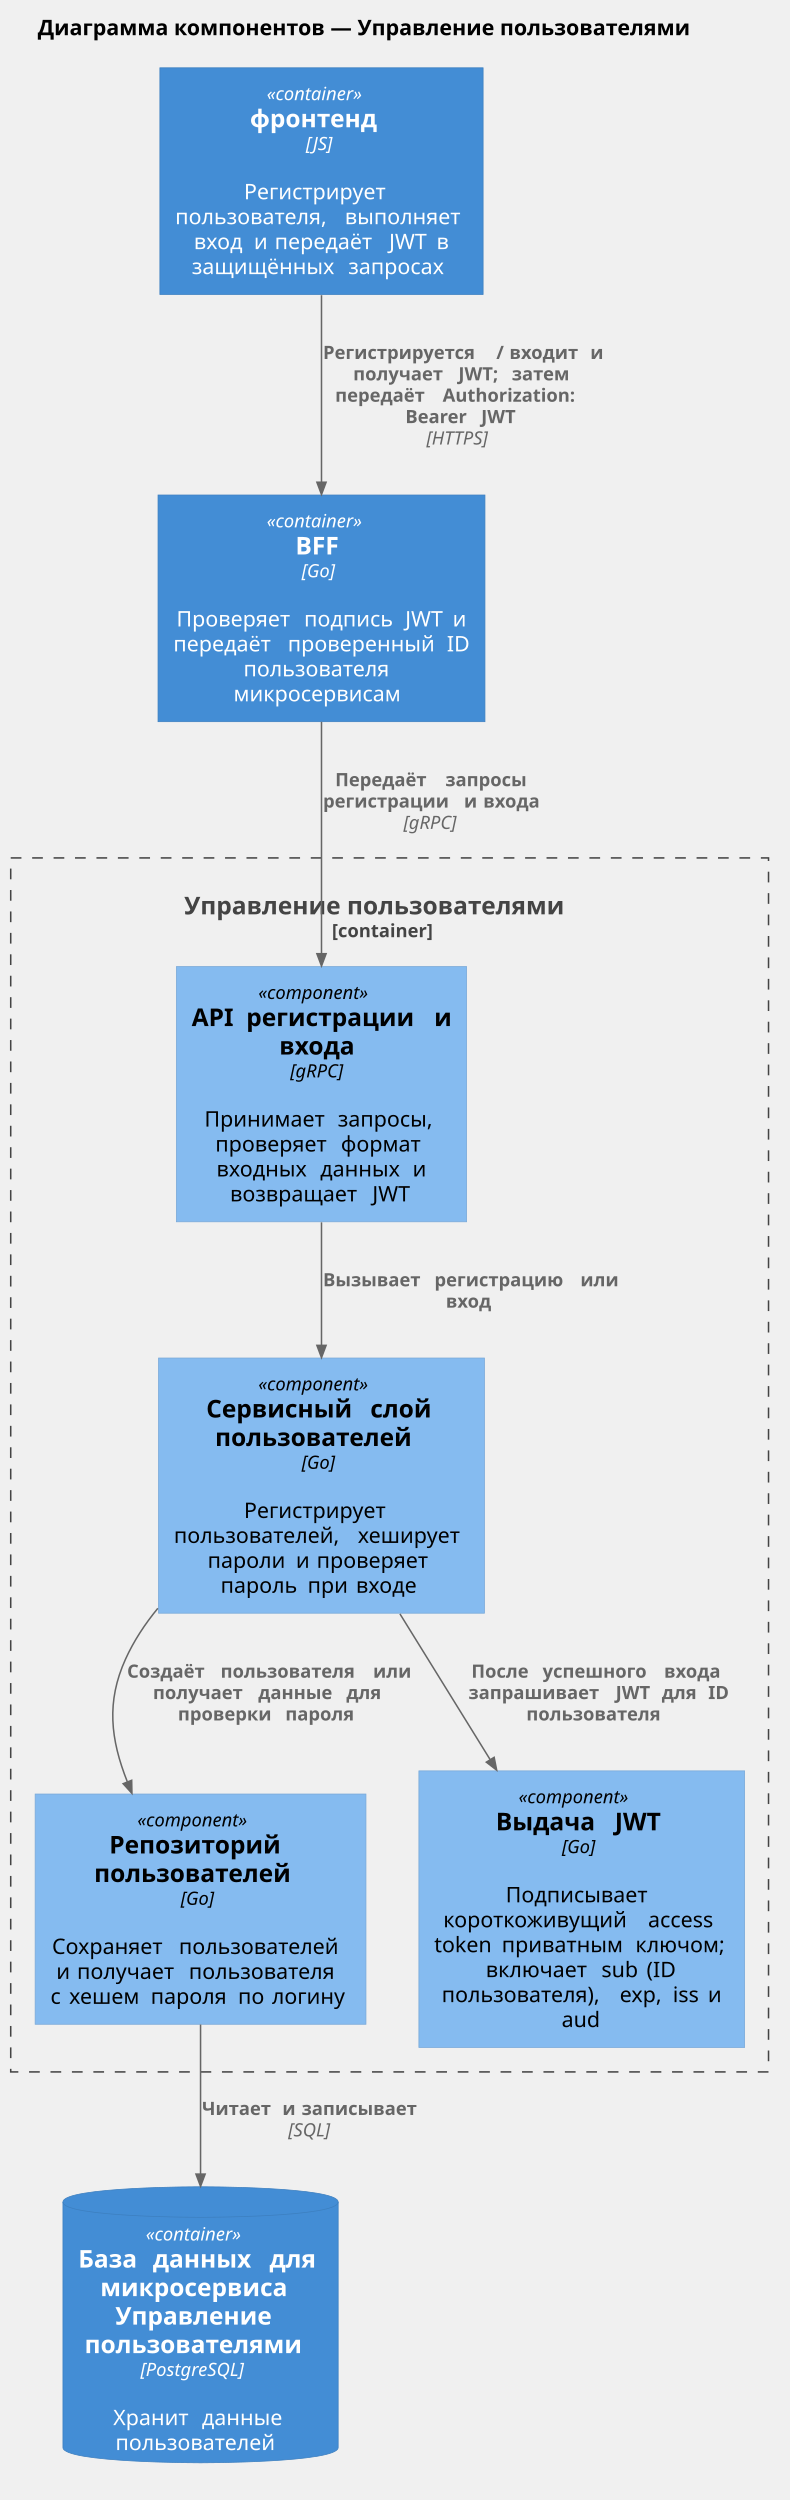
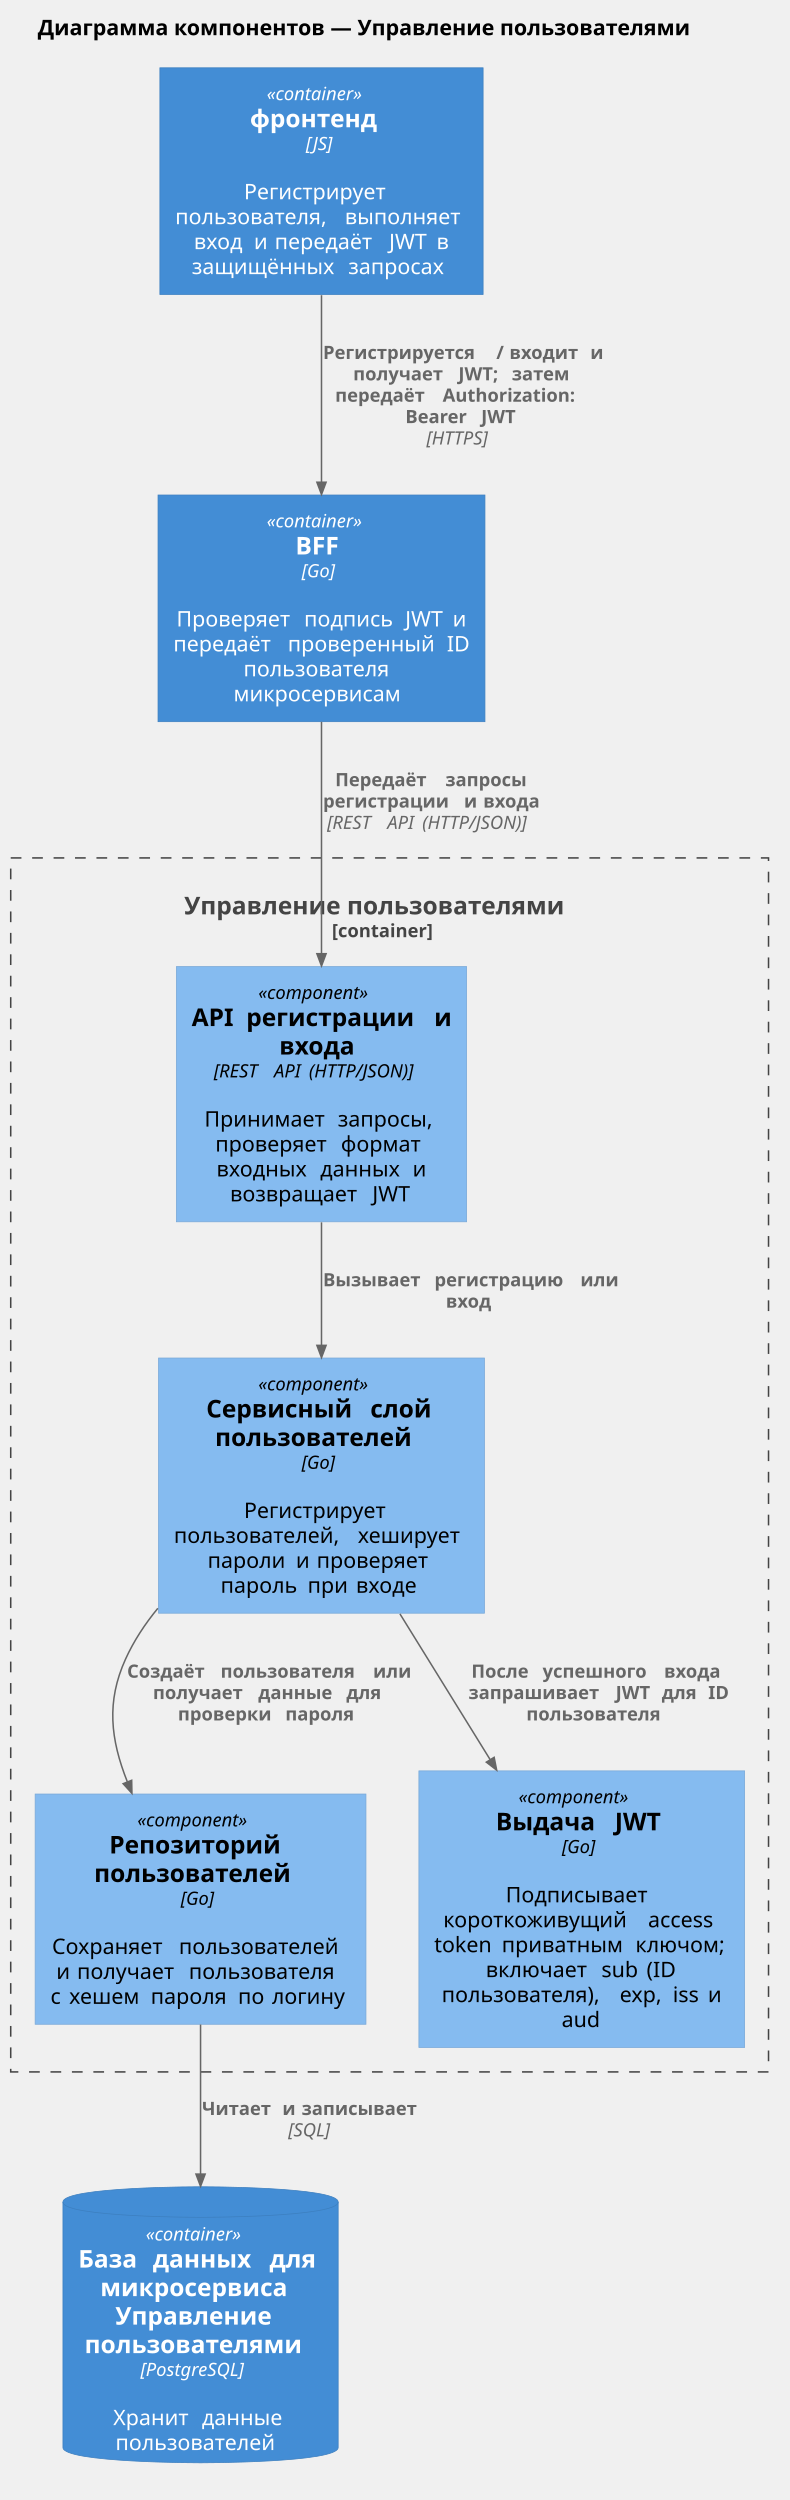
<svg xmlns="http://www.w3.org/2000/svg" version="1.1" data-diagram-type="DESCRIPTION" style="width:516px;height:1633px;background:#FFFFFF;" width="516px" height="1633px" viewBox="0 0 516 1633" zoomAndPan="magnify" preserveAspectRatio="none" contentStyleType="text/css">
  <defs />
  <g font-family="sans-serif" lengthAdjust="spacing">
    <g class="title" data-source-line="3">
      <text x="24.645" y="22.995" fill="#000" font-size="14" textLength="459.71" font-weight="700">Диаграмма компонентов — Управление пользователями</text>
    </g>
    <g class="cluster" data-qualified-name="auth" id="ent0004" data-source-line="1666">
      <rect x="7" y="560.397" width="495" height="792.98" fill="none" style="stroke:#444;stroke-width:1;stroke-dasharray:7,7;" />
      <text x="120.238" y="597.248" fill="#444" font-size="16" textLength="268.523" font-weight="700">Управление пользователями</text>
      <text x="216.792" y="612.161" fill="#444" font-size="12" textLength="75.416" font-weight="700">[container]</text>
    </g>
    <g class="entity" data-qualified-name="auth.auth_handler" id="ent0005" data-source-line="78">
      <rect x="115.21" y="631.397" width="189.578" height="166.672" fill="#85BBF0" style="stroke:#78A8D8;stroke-width:0.5;" />
      <text x="168.714" y="652.536" fill="#000" font-size="12" textLength="82.57" font-style="italic">«component»</text>
      <text x="125.21" y="670.217" fill="#000" font-size="16" textLength="30.063" font-weight="700">API</text>
      <text x="155.272" y="670.217" fill="#000" font-size="16" font-weight="700"> </text>
      <text x="160.843" y="670.217" fill="#000" font-size="16" textLength="117.164" font-weight="700">регистрации</text>
      <text x="278.007" y="670.217" fill="#000" font-size="16" font-weight="700"> </text>
      <text x="283.577" y="670.217" fill="#000" font-size="16" font-weight="700">и</text>
      <text x="182.421" y="688.842" fill="#000" font-size="16" textLength="55.156" font-weight="700">входа</text>
-       <text x="189.532" y="703.754" fill="#000" font-size="12" textLength="40.934" font-style="italic">[gRPC]</text>
+       <text x="139.625" y="703.754" fill="#000" font-size="12" textLength="35.549" font-style="italic">[REST</text>
+       <text x="175.174" y="703.754" fill="#000" font-size="12" font-style="italic"> </text>
+       <text x="178.988" y="703.754" fill="#000" font-size="12" textLength="18.984" font-style="italic">API</text>
+       <text x="197.973" y="703.754" fill="#000" font-size="12" font-style="italic"> </text>
+       <text x="201.787" y="703.754" fill="#000" font-size="12" textLength="78.586" font-style="italic">(HTTP/JSON)]</text>
      <text x="207.774" y="719.579" fill="#000" font-size="14"> </text>
      <text x="133.522" y="735.876" fill="#000" font-size="14" textLength="82.674">Принимает</text>
      <text x="216.196" y="735.876" fill="#000" font-size="14"> </text>
      <text x="220.646" y="735.876" fill="#000" font-size="14" textLength="65.83">запросы,</text>
      <text x="140.642" y="752.173" fill="#000" font-size="14" textLength="77.547">проверяет</text>
      <text x="218.189" y="752.173" fill="#000" font-size="14"> </text>
      <text x="222.639" y="752.173" fill="#000" font-size="14" textLength="56.718">формат</text>
      <text x="141.411" y="768.47" fill="#000" font-size="14" textLength="63.273">входных</text>
      <text x="204.684" y="768.47" fill="#000" font-size="14"> </text>
      <text x="209.134" y="768.47" fill="#000" font-size="14" textLength="55.904">данных</text>
      <text x="265.039" y="768.47" fill="#000" font-size="14"> </text>
      <text x="269.489" y="768.47" fill="#000" font-size="14">и</text>
      <text x="150.256" y="784.767" fill="#000" font-size="14" textLength="88.512">возвращает</text>
      <text x="238.768" y="784.767" fill="#000" font-size="14"> </text>
      <text x="243.218" y="784.767" fill="#000" font-size="14" textLength="26.523">JWT</text>
    </g>
    <g class="entity" data-qualified-name="auth.auth_service" id="ent0006" data-source-line="78">
      <rect x="103.58" y="887.067" width="212.835" height="166.672" fill="#85BBF0" style="stroke:#78A8D8;stroke-width:0.5;" />
      <text x="168.712" y="908.206" fill="#000" font-size="12" textLength="82.57" font-style="italic">«component»</text>
      <text x="134.708" y="925.887" fill="#000" font-size="16" textLength="101.602" font-weight="700">Сервисный</text>
      <text x="236.31" y="925.887" fill="#000" font-size="16" font-weight="700"> </text>
      <text x="241.88" y="925.887" fill="#000" font-size="16" textLength="43.406" font-weight="700">слой</text>
      <text x="140.497" y="944.512" fill="#000" font-size="16" textLength="139" font-weight="700">пользователей</text>
      <text x="196.996" y="959.424" fill="#000" font-size="12" textLength="26.004" font-style="italic">[Go]</text>
      <text x="207.772" y="975.249" fill="#000" font-size="14"> </text>
      <text x="159.353" y="991.546" fill="#000" font-size="14" textLength="101.288">Регистрирует</text>
      <text x="113.58" y="1007.843" fill="#000" font-size="14" textLength="115.637">пользователей,</text>
      <text x="229.217" y="1007.843" fill="#000" font-size="14"> </text>
      <text x="233.667" y="1007.843" fill="#000" font-size="14" textLength="72.748">хеширует</text>
      <text x="135.609" y="1024.14" fill="#000" font-size="14" textLength="53.231">пароли</text>
      <text x="188.84" y="1024.14" fill="#000" font-size="14"> </text>
      <text x="193.29" y="1024.14" fill="#000" font-size="14">и</text>
      <text x="202.389" y="1024.14" fill="#000" font-size="14"> </text>
      <text x="206.839" y="1024.14" fill="#000" font-size="14" textLength="77.547">проверяет</text>
      <text x="144.089" y="1040.437" fill="#000" font-size="14" textLength="52.384">пароль</text>
      <text x="196.473" y="1040.437" fill="#000" font-size="14"> </text>
      <text x="200.923" y="1040.437" fill="#000" font-size="14" textLength="27.139">при</text>
      <text x="228.061" y="1040.437" fill="#000" font-size="14"> </text>
      <text x="232.512" y="1040.437" fill="#000" font-size="14" textLength="43.395">входе</text>
    </g>
    <g class="entity" data-qualified-name="auth.user_repo" id="ent0007" data-source-line="78">
      <rect x="22.97" y="1171.867" width="216.062" height="150.375" fill="#85BBF0" style="stroke:#78A8D8;stroke-width:0.5;" />
      <text x="89.716" y="1193.006" fill="#000" font-size="12" textLength="82.57" font-style="italic">«component»</text>
      <text x="71.364" y="1210.687" fill="#000" font-size="16" textLength="119.273" font-weight="700">Репозиторий</text>
      <text x="61.501" y="1229.312" fill="#000" font-size="16" textLength="139" font-weight="700">пользователей</text>
      <text x="117.999" y="1244.224" fill="#000" font-size="12" textLength="26.004" font-style="italic">[Go]</text>
      <text x="128.776" y="1260.049" fill="#000" font-size="14"> </text>
      <text x="33.965" y="1276.346" fill="#000" font-size="14" textLength="78.436">Сохраняет</text>
      <text x="112.4" y="1276.346" fill="#000" font-size="14"> </text>
      <text x="116.85" y="1276.346" fill="#000" font-size="14" textLength="111.187">пользователей</text>
      <text x="36.767" y="1292.643" fill="#000" font-size="14">и</text>
      <text x="45.866" y="1292.643" fill="#000" font-size="14"> </text>
      <text x="50.316" y="1292.643" fill="#000" font-size="14" textLength="68.571">получает</text>
      <text x="118.887" y="1292.643" fill="#000" font-size="14"> </text>
      <text x="123.338" y="1292.643" fill="#000" font-size="14" textLength="101.896">пользователя</text>
      <text x="32.97" y="1308.94" fill="#000" font-size="14">с</text>
      <text x="40.667" y="1308.94" fill="#000" font-size="14"> </text>
      <text x="45.117" y="1308.94" fill="#000" font-size="14" textLength="48.884">хешем</text>
      <text x="94.001" y="1308.94" fill="#000" font-size="14"> </text>
      <text x="98.451" y="1308.94" fill="#000" font-size="14" textLength="52.555">пароля</text>
      <text x="151.006" y="1308.94" fill="#000" font-size="14"> </text>
      <text x="155.456" y="1308.94" fill="#000" font-size="14" textLength="17.719">по</text>
      <text x="173.175" y="1308.94" fill="#000" font-size="14"> </text>
      <text x="177.625" y="1308.94" fill="#000" font-size="14" textLength="51.406">логину</text>
    </g>
    <g class="entity" data-qualified-name="auth.jwt" id="ent0008" data-source-line="78">
      <rect x="273.63" y="1156.737" width="212.746" height="180.641" fill="#85BBF0" style="stroke:#78A8D8;stroke-width:0.5;" />
      <text x="338.718" y="1177.876" fill="#000" font-size="12" textLength="82.57" font-style="italic">«component»</text>
      <text x="323.878" y="1195.557" fill="#000" font-size="16" textLength="72.164" font-weight="700">Выдача</text>
      <text x="396.042" y="1195.557" fill="#000" font-size="16" font-weight="700"> </text>
      <text x="401.612" y="1195.557" fill="#000" font-size="16" textLength="34.516" font-weight="700">JWT</text>
      <text x="367.001" y="1210.469" fill="#000" font-size="12" textLength="26.004" font-style="italic">[Go]</text>
      <text x="377.778" y="1226.294" fill="#000" font-size="14"> </text>
      <text x="330.316" y="1242.591" fill="#000" font-size="14" textLength="99.374">Подписывает</text>
      <text x="289.55" y="1258.888" fill="#000" font-size="14" textLength="129.281">короткоживущий</text>
      <text x="418.831" y="1258.888" fill="#000" font-size="14"> </text>
      <text x="423.281" y="1258.888" fill="#000" font-size="14" textLength="47.175">access</text>
      <text x="283.63" y="1275.185" fill="#000" font-size="14" textLength="39.648">token</text>
      <text x="323.278" y="1275.185" fill="#000" font-size="14"> </text>
      <text x="327.729" y="1275.185" fill="#000" font-size="14" textLength="82.893">приватным</text>
      <text x="410.621" y="1275.185" fill="#000" font-size="14"> </text>
      <text x="415.071" y="1275.185" fill="#000" font-size="14" textLength="61.305">ключом;</text>
      <text x="317.311" y="1291.482" fill="#000" font-size="14" textLength="71.06">включает</text>
      <text x="388.37" y="1291.482" fill="#000" font-size="14"> </text>
      <text x="392.82" y="1291.482" fill="#000" font-size="14" textLength="25.054">sub</text>
      <text x="417.874" y="1291.482" fill="#000" font-size="14"> </text>
      <text x="422.324" y="1291.482" fill="#000" font-size="14" textLength="20.371">(ID</text>
      <text x="288.518" y="1307.779" fill="#000" font-size="14" textLength="111.809">пользователя),</text>
      <text x="400.326" y="1307.779" fill="#000" font-size="14"> </text>
      <text x="404.776" y="1307.779" fill="#000" font-size="14" textLength="30.235">exp,</text>
      <text x="435.012" y="1307.779" fill="#000" font-size="14"> </text>
      <text x="439.462" y="1307.779" fill="#000" font-size="14" textLength="18.478">iss</text>
      <text x="457.94" y="1307.779" fill="#000" font-size="14"> </text>
      <text x="462.39" y="1307.779" fill="#000" font-size="14">и</text>
      <text x="366.834" y="1324.076" fill="#000" font-size="14" textLength="26.339">aud</text>
    </g>
    <g class="entity" data-qualified-name="web_client" id="ent0001" data-source-line="71">
      <rect x="104.44" y="44.297" width="211.112" height="148.047" fill="#438DD5" style="stroke:#3C7FC0;stroke-width:0.5;" />
      <text x="174.225" y="65.436" fill="#FFF" font-size="12" textLength="71.543" font-style="italic">«container»</text>
      <text x="163.258" y="83.117" fill="#FFF" font-size="16" textLength="93.477" font-weight="700">фронтенд</text>
      <text x="199.736" y="98.029" fill="#FFF" font-size="12" textLength="20.52" font-style="italic">[JS]</text>
      <text x="207.771" y="113.854" fill="#FFF" font-size="14"> </text>
      <text x="159.352" y="130.151" fill="#FFF" font-size="14" textLength="101.288">Регистрирует</text>
      <text x="114.44" y="146.448" fill="#FFF" font-size="14" textLength="106.347">пользователя,</text>
      <text x="220.787" y="146.448" fill="#FFF" font-size="14"> </text>
      <text x="225.237" y="146.448" fill="#FFF" font-size="14" textLength="80.315">выполняет</text>
      <text x="126.622" y="162.745" fill="#FFF" font-size="14" textLength="34.781">вход</text>
      <text x="161.403" y="162.745" fill="#FFF" font-size="14"> </text>
      <text x="165.853" y="162.745" fill="#FFF" font-size="14">и</text>
      <text x="174.952" y="162.745" fill="#FFF" font-size="14"> </text>
      <text x="179.402" y="162.745" fill="#FFF" font-size="14" textLength="70.294">передаёт</text>
      <text x="249.696" y="162.745" fill="#FFF" font-size="14"> </text>
      <text x="254.146" y="162.745" fill="#FFF" font-size="14" textLength="26.523">JWT</text>
      <text x="280.669" y="162.745" fill="#FFF" font-size="14"> </text>
      <text x="285.12" y="162.745" fill="#FFF" font-size="14">в</text>
      <text x="125.299" y="179.042" fill="#FFF" font-size="14" textLength="97.754">защищённых</text>
      <text x="223.053" y="179.042" fill="#FFF" font-size="14"> </text>
      <text x="227.503" y="179.042" fill="#FFF" font-size="14" textLength="67.19">запросах</text>
    </g>
    <g class="entity" data-qualified-name="bff" id="ent0002" data-source-line="71">
      <rect x="103.23" y="323.347" width="213.532" height="148.047" fill="#438DD5" style="stroke:#3C7FC0;stroke-width:0.5;" />
      <text x="174.225" y="344.486" fill="#FFF" font-size="12" textLength="71.543" font-style="italic">«container»</text>
      <text x="192.969" y="362.167" fill="#FFF" font-size="16" textLength="34.055" font-weight="700">BFF</text>
      <text x="196.994" y="377.079" fill="#FFF" font-size="12" textLength="26.004" font-style="italic">[Go]</text>
      <text x="207.771" y="392.904" fill="#FFF" font-size="14"> </text>
      <text x="115.25" y="409.201" fill="#FFF" font-size="14" textLength="78.921">Проверяет</text>
      <text x="194.171" y="409.201" fill="#FFF" font-size="14"> </text>
      <text x="198.621" y="409.201" fill="#FFF" font-size="14" textLength="61.599">подпись</text>
      <text x="260.22" y="409.201" fill="#FFF" font-size="14"> </text>
      <text x="264.67" y="409.201" fill="#FFF" font-size="14" textLength="26.523">JWT</text>
      <text x="291.193" y="409.201" fill="#FFF" font-size="14"> </text>
      <text x="295.644" y="409.201" fill="#FFF" font-size="14">и</text>
      <text x="113.23" y="425.498" fill="#FFF" font-size="14" textLength="70.294">передаёт</text>
      <text x="183.524" y="425.498" fill="#FFF" font-size="14"> </text>
      <text x="187.974" y="425.498" fill="#FFF" font-size="14" textLength="99.429">проверенный</text>
      <text x="287.403" y="425.498" fill="#FFF" font-size="14"> </text>
      <text x="291.853" y="425.498" fill="#FFF" font-size="14" textLength="14.909">ID</text>
      <text x="159.048" y="441.795" fill="#FFF" font-size="14" textLength="101.896">пользователя</text>
      <text x="152.52" y="458.092" fill="#FFF" font-size="14" textLength="114.953">микросервисам</text>
    </g>
    <g class="entity" data-qualified-name="db" id="ent0003" data-source-line="75">
      <path d="M41.12,1438.377 C41.12,1428.377 130.999,1428.377 130.999,1428.377 C130.999,1428.377 220.878,1428.377 220.878,1438.377 L220.878,1598.705 C220.878,1608.705 130.999,1608.705 130.999,1608.705 C130.999,1608.705 41.12,1608.705 41.12,1598.705 L41.12,1438.377" style="stroke:#3C7FC0;stroke-width:0.5;" fill="#438DD5" />
      <path d="M41.12,1438.377 C41.12,1448.377 130.999,1448.377 130.999,1448.377 C130.999,1448.377 220.878,1448.377 220.878,1438.377" style="stroke:#3C7FC0;stroke-width:0.5;" fill="none" />
      <text x="95.227" y="1463.516" fill="#FFF" font-size="12" textLength="71.543" font-style="italic">«container»</text>
      <text x="51.12" y="1481.197" fill="#FFF" font-size="16" textLength="43.086" font-weight="700">База</text>
      <text x="94.206" y="1481.197" fill="#FFF" font-size="16" font-weight="700"> </text>
      <text x="99.776" y="1481.197" fill="#FFF" font-size="16" textLength="70.617" font-weight="700">данных</text>
      <text x="170.393" y="1481.197" fill="#FFF" font-size="16" font-weight="700"> </text>
      <text x="175.964" y="1481.197" fill="#FFF" font-size="16" textLength="34.914" font-weight="700">для</text>
      <text x="65.499" y="1499.822" fill="#FFF" font-size="16" textLength="131" font-weight="700">микросервиса</text>
      <text x="75.272" y="1518.447" fill="#FFF" font-size="16" textLength="111.453" font-weight="700">Управление</text>
      <text x="55.249" y="1537.072" fill="#FFF" font-size="16" textLength="151.5" font-weight="700">пользователями</text>
      <text x="91.709" y="1551.984" fill="#FFF" font-size="12" textLength="78.58" font-style="italic">[PostgreSQL]</text>
      <text x="128.774" y="1567.809" fill="#FFF" font-size="14"> </text>
      <text x="73.926" y="1584.106" fill="#FFF" font-size="14" textLength="53.464">Хранит</text>
      <text x="127.39" y="1584.106" fill="#FFF" font-size="14"> </text>
      <text x="131.84" y="1584.106" fill="#FFF" font-size="14" textLength="56.232">данные</text>
      <text x="75.406" y="1600.403" fill="#FFF" font-size="14" textLength="111.187">пользователей</text>
    </g>
    <g class="link" data-entity-1="ent0001" data-entity-2="ent0002" id="lnk9" data-source-line="1779" data-link-type="dependency">
      <path d="M210,192.837 C210,233.077 210,274.777 210,314.997" style="stroke:#666;stroke-width:1;" fill="none" id="web_client-to-bff" />
      <polygon points="210,322.997,213,314.997,207,314.997,210,322.997" fill="#666" style="stroke:#666;stroke-width:1;stroke-linejoin:miter;stroke-miterlimit:10;" />
      <text x="211" y="234.486" fill="#666" font-size="12" textLength="109.002" font-weight="700">Регистрируется</text>
      <text x="320.002" y="234.486" fill="#666" font-size="12" font-weight="700"> </text>
      <text x="324.18" y="234.486" fill="#666" font-size="12" font-weight="700">/</text>
      <text x="328.563" y="234.486" fill="#666" font-size="12" font-weight="700"> </text>
      <text x="332.74" y="234.486" fill="#666" font-size="12" textLength="48.633" font-weight="700">входит</text>
      <text x="381.373" y="234.486" fill="#666" font-size="12" font-weight="700"> </text>
      <text x="385.551" y="234.486" fill="#666" font-size="12" font-weight="700">и</text>
      <text x="230.685" y="248.454" fill="#666" font-size="12" textLength="64.576" font-weight="700">получает</text>
      <text x="295.261" y="248.454" fill="#666" font-size="12" font-weight="700"> </text>
      <text x="299.438" y="248.454" fill="#666" font-size="12" textLength="30.686" font-weight="700">JWT;</text>
      <text x="330.124" y="248.454" fill="#666" font-size="12" font-weight="700"> </text>
      <text x="334.302" y="248.454" fill="#666" font-size="12" textLength="39.973" font-weight="700">затем</text>
      <text x="218.919" y="262.423" fill="#666" font-size="12" textLength="66.041" font-weight="700">передаёт</text>
      <text x="284.96" y="262.423" fill="#666" font-size="12" font-weight="700"> </text>
      <text x="289.138" y="262.423" fill="#666" font-size="12" textLength="96.902" font-weight="700">Authorization:</text>
      <text x="264.769" y="276.392" fill="#666" font-size="12" textLength="45.357" font-weight="700">Bearer</text>
      <text x="310.126" y="276.392" fill="#666" font-size="12" font-weight="700"> </text>
      <text x="314.304" y="276.392" fill="#666" font-size="12" textLength="25.887" font-weight="700">JWT</text>
      <text x="278.529" y="290.361" fill="#666" font-size="12" textLength="47.9" font-style="italic">[HTTPS]</text>
    </g>
    <g class="link" data-entity-1="ent0002" data-entity-2="ent0005" id="lnk10" data-source-line="1779" data-link-type="dependency">
      <path d="M210,471.517 C210,519.187 210,573.497 210,622.977" style="stroke:#666;stroke-width:1;" fill="none" id="bff-to-auth_handler" />
      <polygon points="210,630.977,213,622.977,207,622.977,210,630.977" fill="#666" style="stroke:#666;stroke-width:1;stroke-linejoin:miter;stroke-miterlimit:10;" />
      <text x="218.937" y="513.536" fill="#666" font-size="12" textLength="67.793" font-weight="700">Передаёт</text>
      <text x="286.729" y="513.536" fill="#666" font-size="12" font-weight="700"> </text>
      <text x="290.907" y="513.536" fill="#666" font-size="12" textLength="58.16" font-weight="700">запросы</text>
      <text x="211" y="527.504" fill="#666" font-size="12" textLength="87.873" font-weight="700">регистрации</text>
      <text x="298.873" y="527.504" fill="#666" font-size="12" font-weight="700"> </text>
      <text x="303.051" y="527.504" fill="#666" font-size="12" font-weight="700">и</text>
      <text x="311.459" y="527.504" fill="#666" font-size="12" font-weight="700"> </text>
      <text x="315.637" y="527.504" fill="#666" font-size="12" textLength="41.367" font-weight="700">входа</text>
-       <text x="263.535" y="541.473" fill="#666" font-size="12" textLength="40.934" font-style="italic">[gRPC]</text>
+       <text x="213.628" y="541.473" fill="#666" font-size="12" textLength="35.549" font-style="italic">[REST</text>
+       <text x="249.177" y="541.473" fill="#666" font-size="12" font-style="italic"> </text>
+       <text x="252.991" y="541.473" fill="#666" font-size="12" textLength="18.984" font-style="italic">API</text>
+       <text x="271.976" y="541.473" fill="#666" font-size="12" font-style="italic"> </text>
+       <text x="275.79" y="541.473" fill="#666" font-size="12" textLength="78.586" font-style="italic">(HTTP/JSON)]</text>
    </g>
    <g class="link" data-entity-1="ent0005" data-entity-2="ent0006" id="lnk11" data-source-line="1779" data-link-type="dependency">
      <path d="M210,798.437 C210,826.777 210,850.477 210,878.807" style="stroke:#666;stroke-width:1;" fill="none" id="auth_handler-to-auth_service" />
      <polygon points="210,886.807,213,878.807,207,878.807,210,886.807" fill="#666" style="stroke:#666;stroke-width:1;stroke-linejoin:miter;stroke-miterlimit:10;" />
      <text x="211" y="840.206" fill="#666" font-size="12" textLength="68.607" font-weight="700">Вызывает</text>
      <text x="279.607" y="840.206" fill="#666" font-size="12" font-weight="700"> </text>
      <text x="283.785" y="840.206" fill="#666" font-size="12" textLength="91.131" font-weight="700">регистрацию</text>
      <text x="374.916" y="840.206" fill="#666" font-size="12" font-weight="700"> </text>
      <text x="379.094" y="840.206" fill="#666" font-size="12" textLength="25.605" font-weight="700">или</text>
      <text x="291.215" y="854.174" fill="#666" font-size="12" textLength="33.27" font-weight="700">вход</text>
    </g>
    <g class="link" data-entity-1="ent0006" data-entity-2="ent0007" id="lnk12" data-source-line="1779" data-link-type="dependency">
      <path d="M103.09,1050.547 C94.67,1060.797 87.37,1071.887 82,1083.737 C69.43,1111.487 72.081,1135.9 83.221,1163.99" style="stroke:#666;stroke-width:1;" fill="none" id="auth_service-to-user_repo" />
      <polygon points="86.17,1171.427,86.01,1162.884,80.432,1165.096,86.17,1171.427" fill="#666" style="stroke:#666;stroke-width:1;stroke-linejoin:miter;stroke-miterlimit:10;" />
      <text x="83" y="1095.876" fill="#666" font-size="12" textLength="56.906" font-weight="700">Создаёт</text>
      <text x="139.906" y="1095.876" fill="#666" font-size="12" font-weight="700"> </text>
      <text x="144.084" y="1095.876" fill="#666" font-size="12" textLength="95.408" font-weight="700">пользователя</text>
      <text x="239.492" y="1095.876" fill="#666" font-size="12" font-weight="700"> </text>
      <text x="243.67" y="1095.876" fill="#666" font-size="12" textLength="25.605" font-weight="700">или</text>
      <text x="99.898" y="1109.844" fill="#666" font-size="12" textLength="64.576" font-weight="700">получает</text>
      <text x="164.475" y="1109.844" fill="#666" font-size="12" font-weight="700"> </text>
      <text x="168.652" y="1109.844" fill="#666" font-size="12" textLength="53.361" font-weight="700">данные</text>
      <text x="222.014" y="1109.844" fill="#666" font-size="12" font-weight="700"> </text>
      <text x="226.191" y="1109.844" fill="#666" font-size="12" textLength="26.186" font-weight="700">для</text>
      <text x="116.19" y="1123.813" fill="#666" font-size="12" textLength="66" font-weight="700">проверки</text>
      <text x="182.19" y="1123.813" fill="#666" font-size="12" font-weight="700"> </text>
      <text x="186.368" y="1123.813" fill="#666" font-size="12" textLength="49.717" font-weight="700">пароля</text>
    </g>
    <g class="link" data-entity-1="ent0007" data-entity-2="ent0003" id="lnk13" data-source-line="1779" data-link-type="dependency">
      <path d="M131,1322.407 C131,1355.127 131,1385.827 131,1420.107" style="stroke:#666;stroke-width:1;" fill="none" id="user_repo-to-db" />
      <polygon points="131,1428.107,134,1420.107,128,1420.107,131,1428.107" fill="#666" style="stroke:#666;stroke-width:1;stroke-linejoin:miter;stroke-miterlimit:10;" />
      <text x="132" y="1381.516" fill="#666" font-size="12" textLength="48.252" font-weight="700">Читает</text>
      <text x="180.252" y="1381.516" fill="#666" font-size="12" font-weight="700"> </text>
      <text x="184.43" y="1381.516" fill="#666" font-size="12" font-weight="700">и</text>
      <text x="192.838" y="1381.516" fill="#666" font-size="12" font-weight="700"> </text>
      <text x="197.016" y="1381.516" fill="#666" font-size="12" textLength="80.52" font-weight="700">записывает</text>
      <text x="188.212" y="1395.484" fill="#666" font-size="12" textLength="33.111" font-style="italic">[SQL]</text>
    </g>
    <g class="link" data-entity-1="ent0006" data-entity-2="ent0008" id="lnk14" data-source-line="1779" data-link-type="dependency">
      <path d="M261.24,1054.177 C281.18,1086.407 299.879,1116.605 320.219,1149.465" style="stroke:#666;stroke-width:1;" fill="none" id="auth_service-to-jwt" />
      <polygon points="324.43,1156.267,322.77,1147.886,317.669,1151.044,324.43,1156.267" fill="#666" style="stroke:#666;stroke-width:1;stroke-linejoin:miter;stroke-miterlimit:10;" />
      <text x="307.904" y="1095.876" fill="#666" font-size="12" textLength="42.328" font-weight="700">После</text>
      <text x="350.232" y="1095.876" fill="#666" font-size="12" font-weight="700"> </text>
      <text x="354.41" y="1095.876" fill="#666" font-size="12" textLength="75.158" font-weight="700">успешного</text>
      <text x="429.568" y="1095.876" fill="#666" font-size="12" font-weight="700"> </text>
      <text x="433.746" y="1095.876" fill="#666" font-size="12" textLength="41.367" font-weight="700">входа</text>
      <text x="306" y="1109.844" fill="#666" font-size="12" textLength="91.986" font-weight="700">запрашивает</text>
      <text x="397.986" y="1109.844" fill="#666" font-size="12" font-weight="700"> </text>
      <text x="402.164" y="1109.844" fill="#666" font-size="12" textLength="25.887" font-weight="700">JWT</text>
      <text x="428.051" y="1109.844" fill="#666" font-size="12" font-weight="700"> </text>
      <text x="432.229" y="1109.844" fill="#666" font-size="12" textLength="26.186" font-weight="700">для</text>
      <text x="458.414" y="1109.844" fill="#666" font-size="12" font-weight="700"> </text>
      <text x="462.592" y="1109.844" fill="#666" font-size="12" textLength="14.426" font-weight="700">ID</text>
      <text x="343.805" y="1123.813" fill="#666" font-size="12" textLength="95.408" font-weight="700">пользователя</text>
    </g>
  </g>
</svg>
